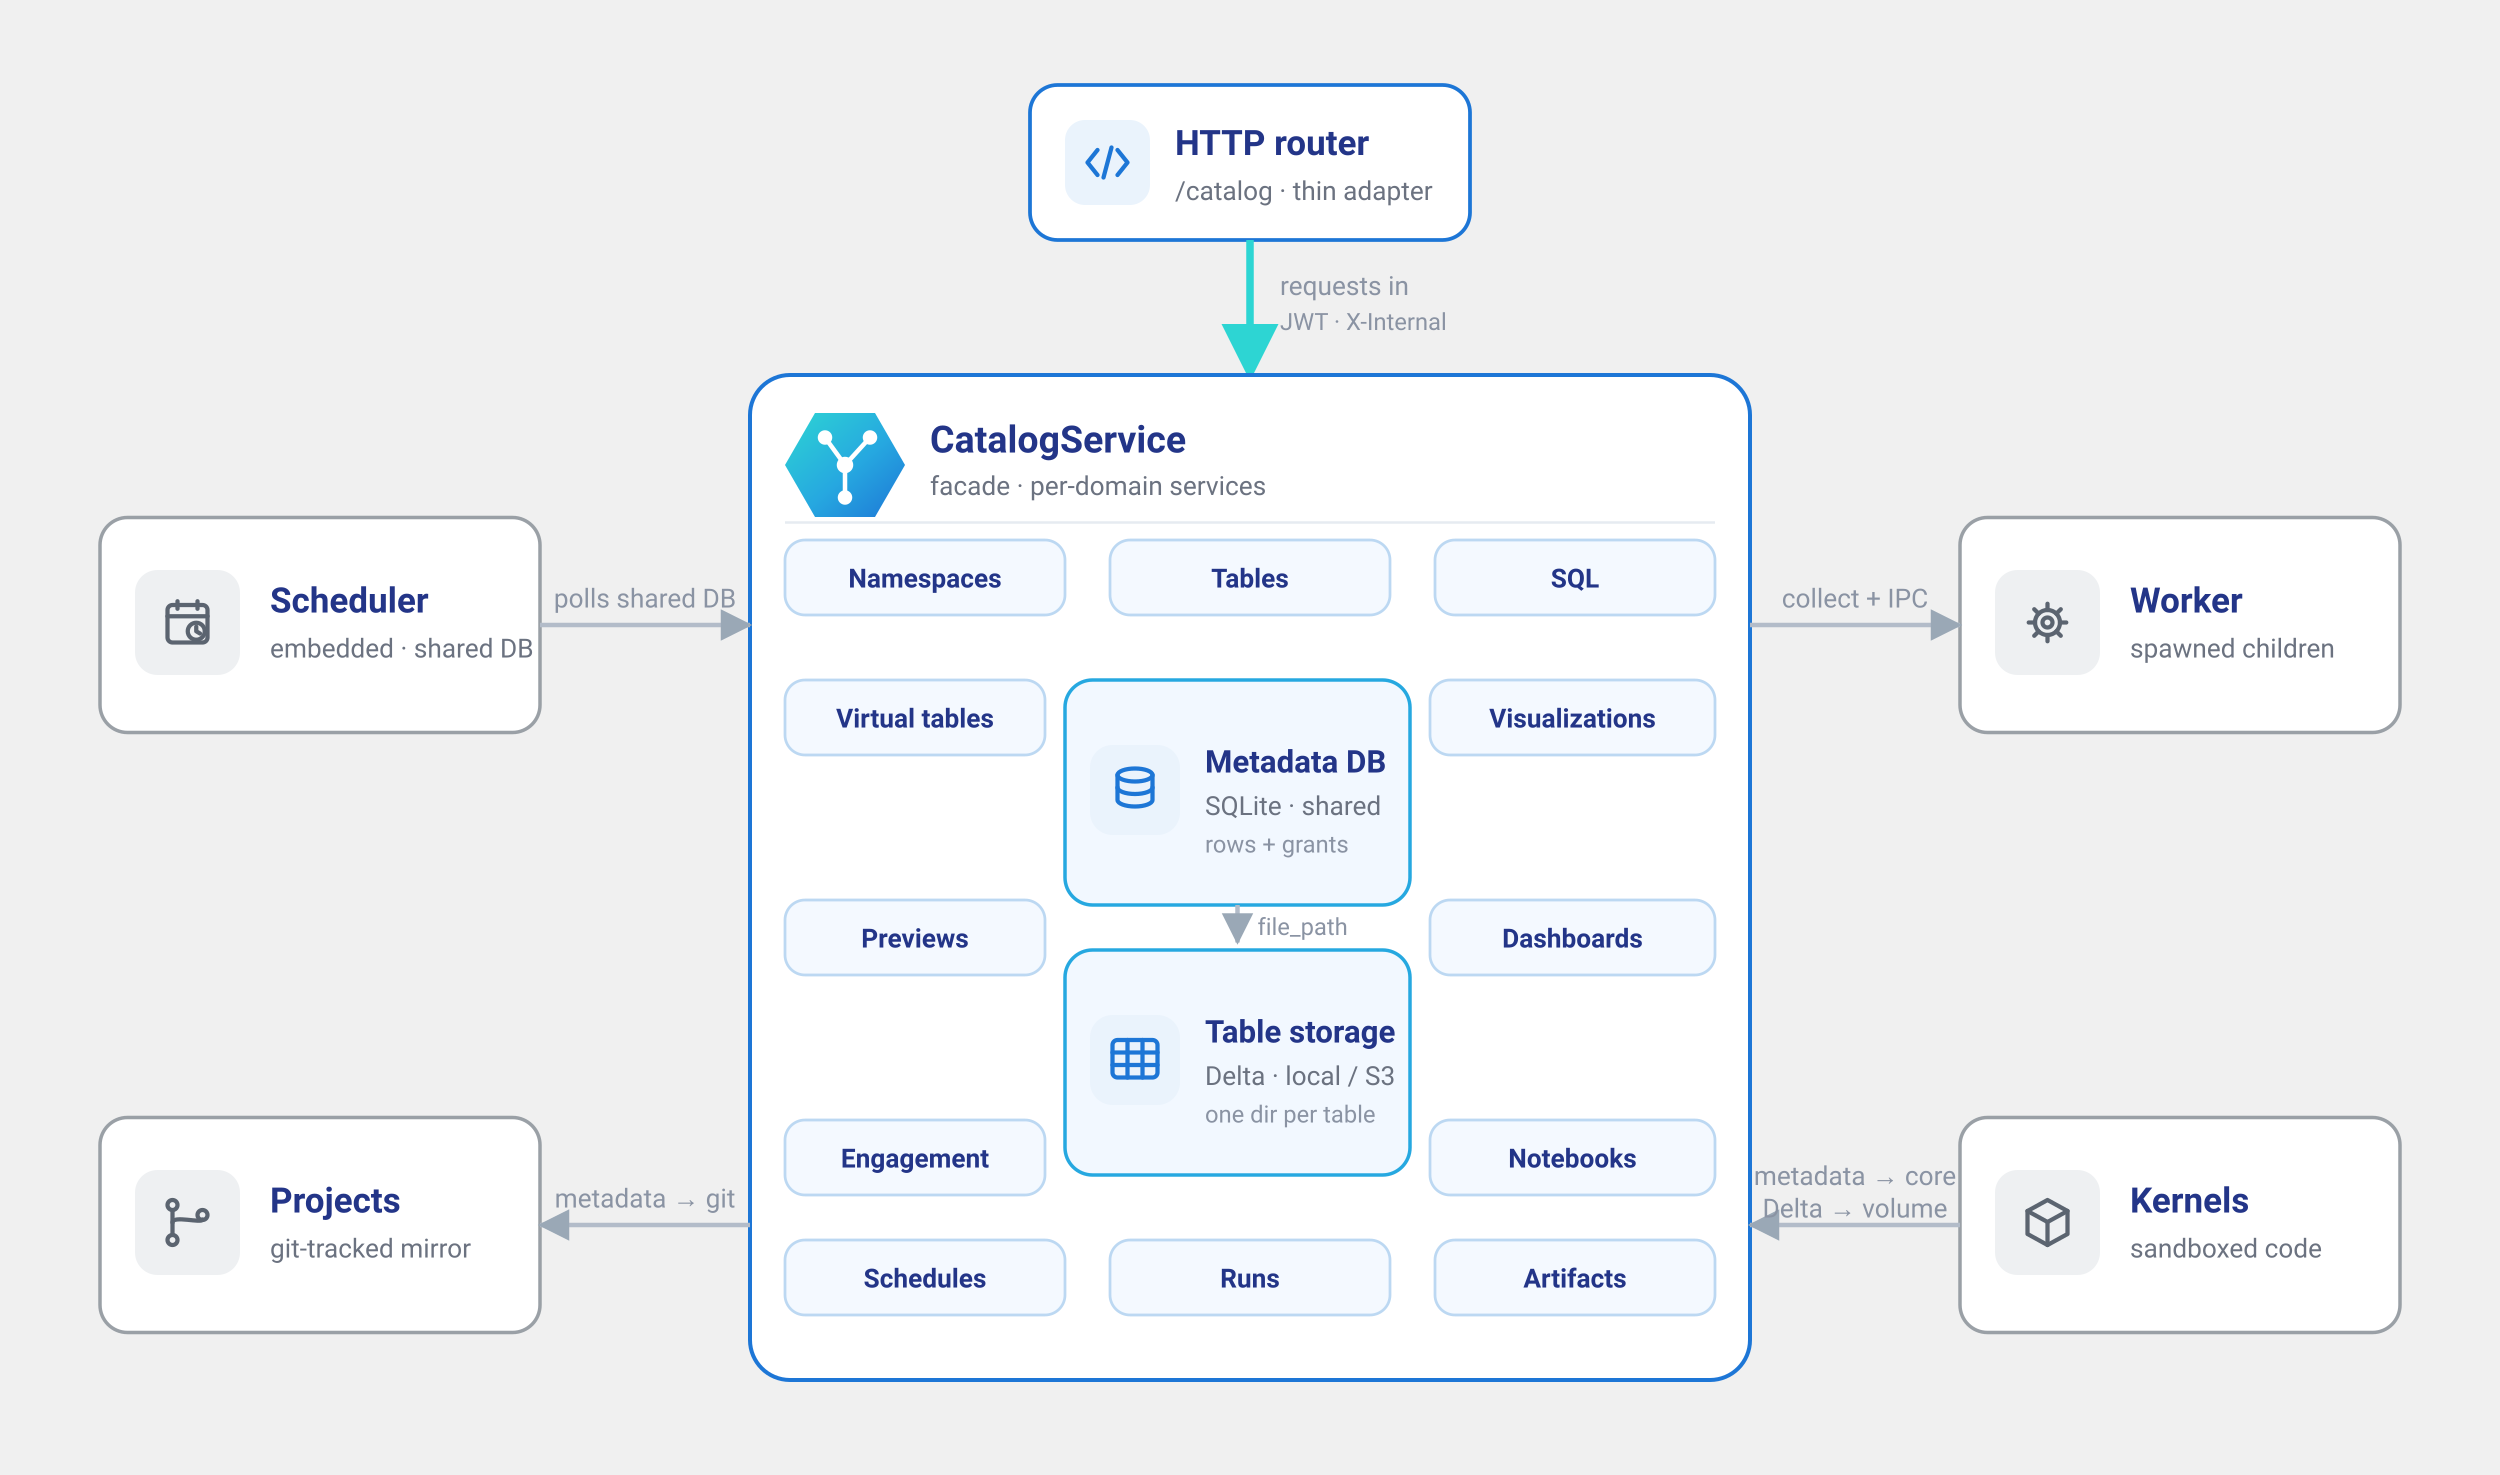
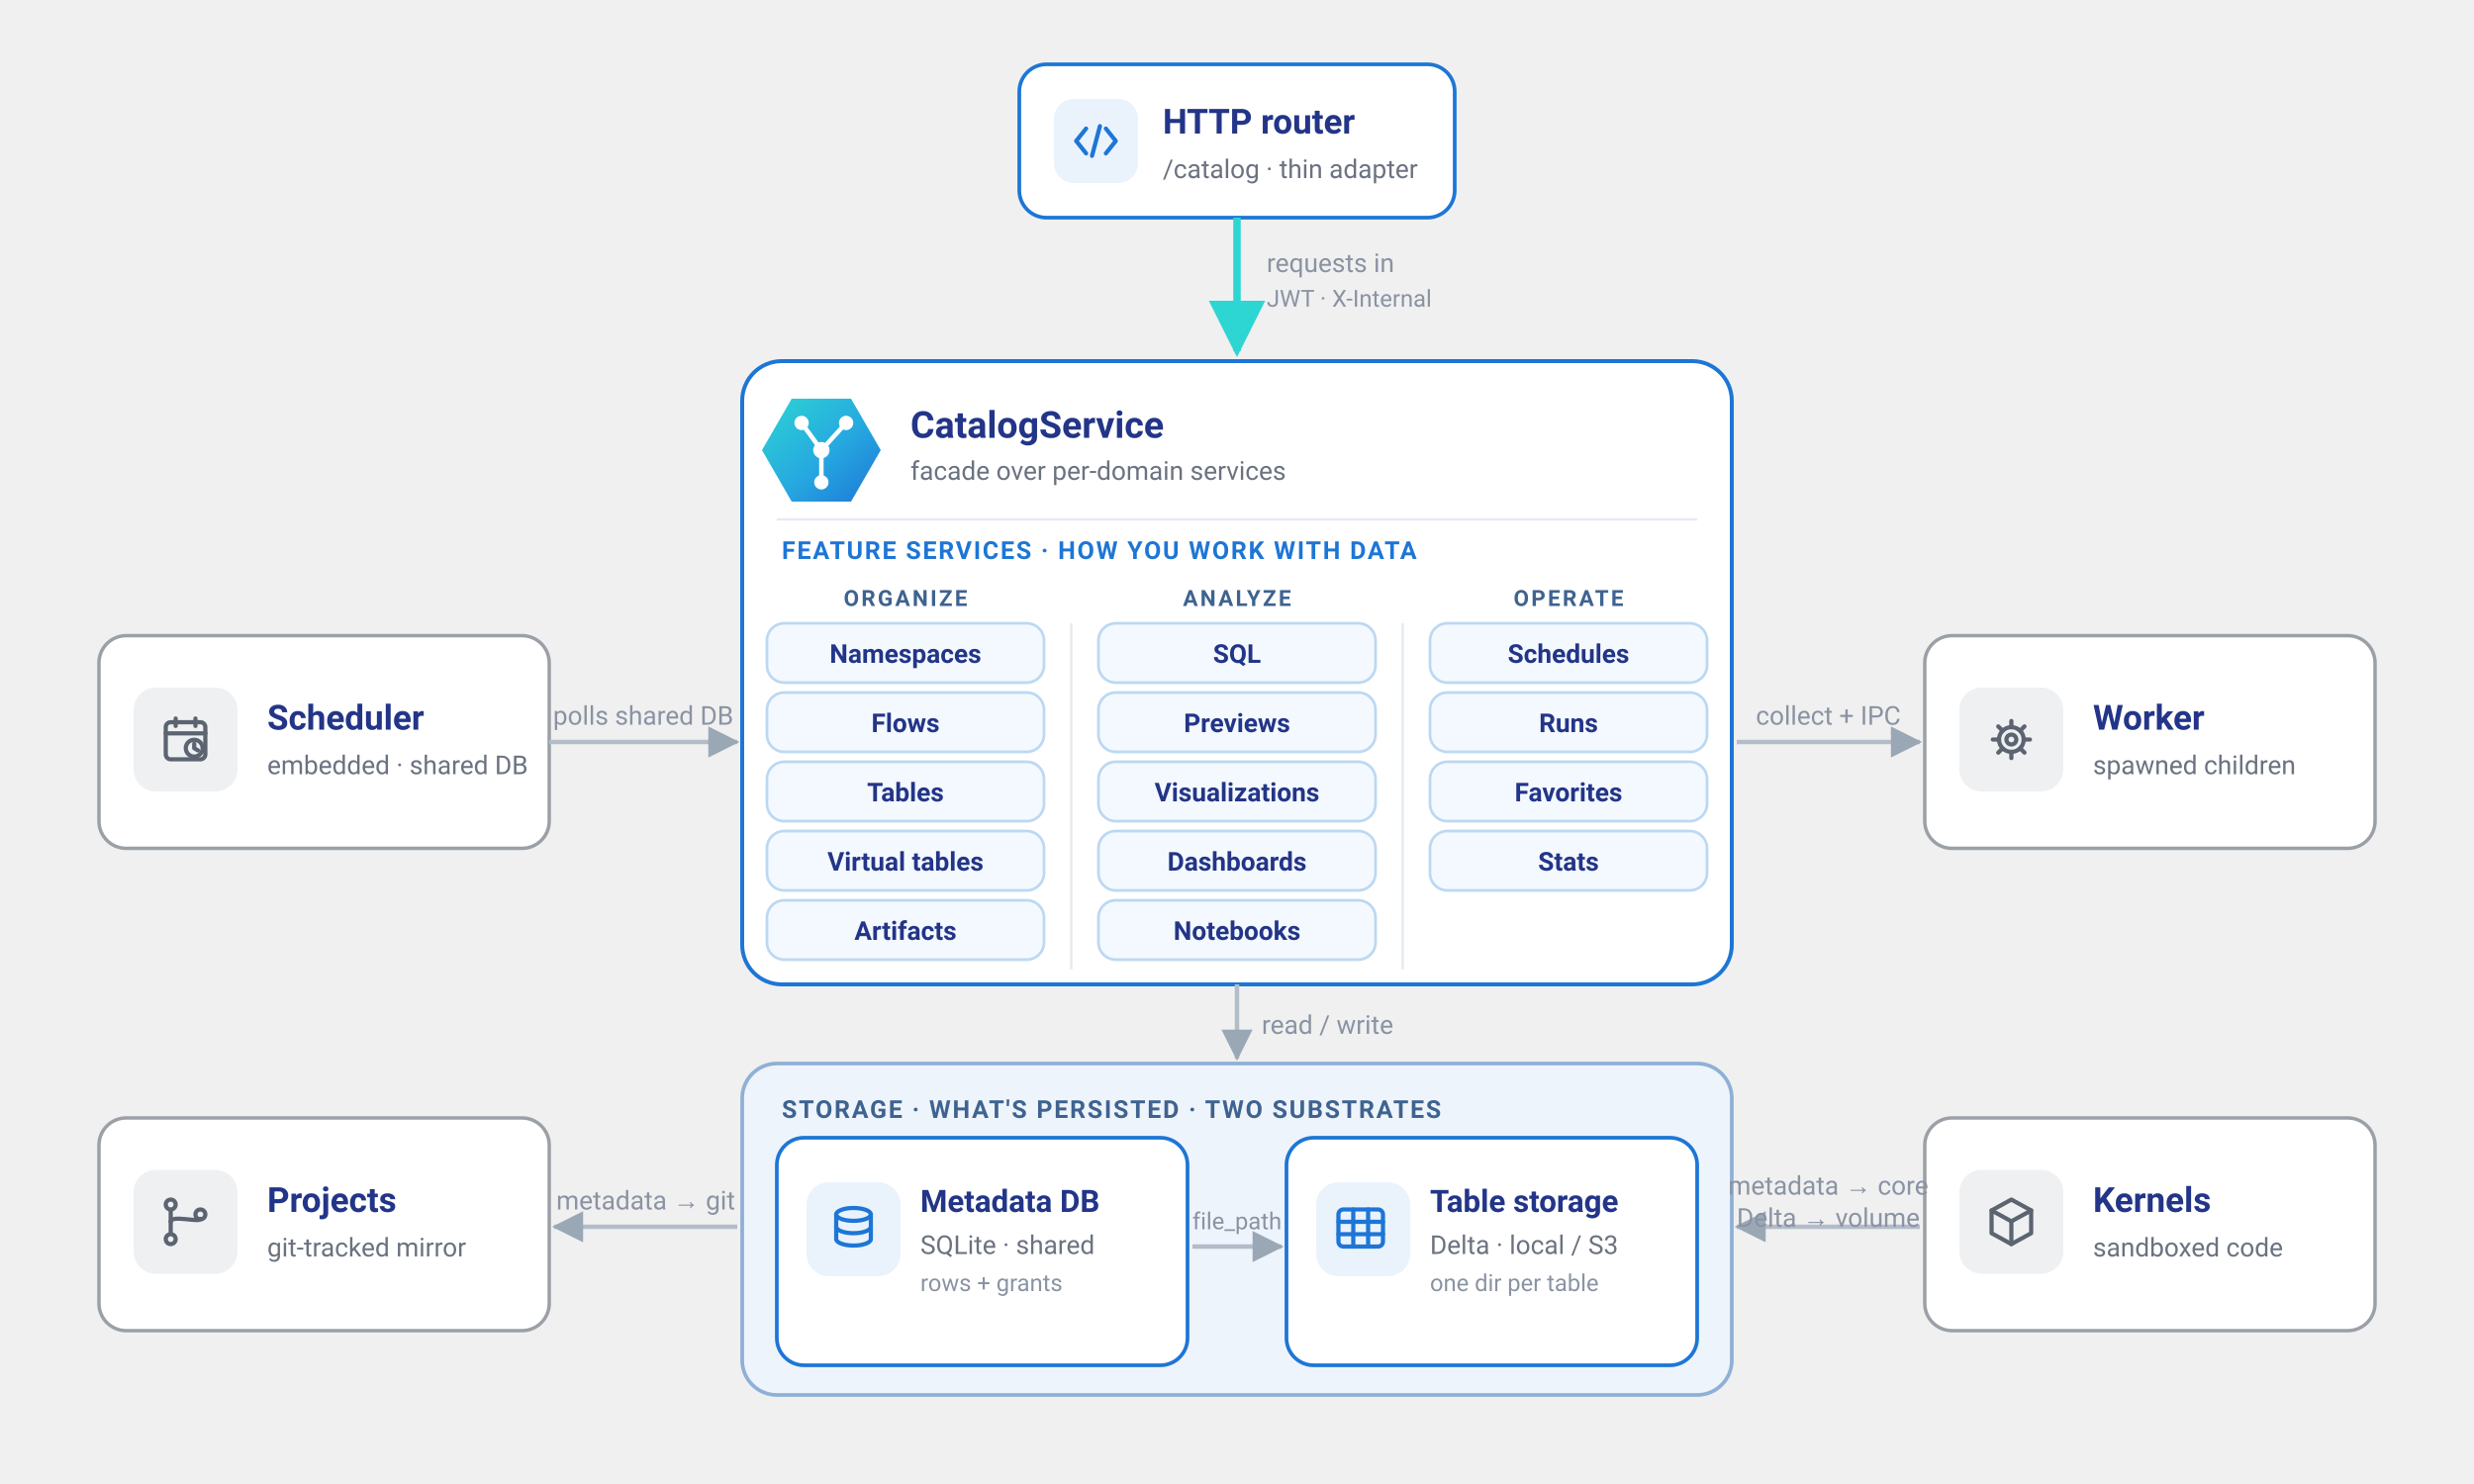
- <svg xmlns="http://www.w3.org/2000/svg" viewBox="0 0 1000 590" role="img" aria-label="Catalog architecture: a thin HTTP router feeds the CatalogService facade, whose ring of per-domain feature services wraps the two substrates — a SQLite metadata DB and Delta table storage — while the worker, kernels, embedded scheduler, and projects sit around the outside on labeled edges.">
+ <svg xmlns="http://www.w3.org/2000/svg" viewBox="0 0 1000 600" role="img" aria-label="Catalog architecture in two layers. A thin HTTP router feeds the CatalogService facade. Its per-domain feature services — namespaces, tables, virtual tables, SQL, previews, visualizations, dashboards, notebooks, schedules, runs, artifacts and engagement — are how you create and query data. Beneath them a distinct storage layer holds the two substrates that persist it: a SQLite metadata DB (rows and grants) and Delta table storage (local or S3, one directory per table), linked by file_path. The scheduler and worker attach to the services; projects and kernels attach to storage.">
  <defs>
    <linearGradient id="brand" x1="0" y1="0" x2="1" y2="1">
      <stop offset="0" stop-color="#2DD5D3" />
      <stop offset="0.55" stop-color="#26A8E0" />
      <stop offset="1" stop-color="#1D76D6" />
    </linearGradient>
    <marker id="ah" markerWidth="10" markerHeight="10" refX="7.5" refY="4.5" orient="auto">
      <path d="M1,1 L8,4.5 L1,8 Z" fill="#9aa8b6" />
    </marker>
    <marker id="ahc" markerWidth="11" markerHeight="11" refX="7.8" refY="5" orient="auto">
      <path d="M1,1.2 L8.6,5 L1,8.8 Z" fill="#2DD5D3" />
    </marker>
  </defs>
  <style>
    .panel { fill:#ffffff; stroke:#1D76D6; stroke-width:1.6; }
    .box   { fill:#ffffff; stroke:#9aa0a6; stroke-width:1.4; }
    .rbox  { fill:#ffffff; stroke:#1D76D6; stroke-width:1.5; }
-     .sub   { fill:#f2f8ff; stroke:#26A8E0; stroke-width:1.4; }
    .svc   { fill:#f4f9ff; stroke:#bcd8f2; stroke-width:1.1; }
+     .store { fill:#eef4fb; stroke:#8fb0d6; stroke-width:1.5; }
+     .sub   { fill:#ffffff; stroke:#1D76D6; stroke-width:1.5; }
    .chip  { fill:#eef0f2; }
    .chipb { fill:#eaf3fc; }
    .ic    { fill:none; stroke:#1D76D6; stroke-width:1.7; stroke-linecap:round; stroke-linejoin:round; }
    .icg   { fill:none; stroke:#5b6470; stroke-width:1.7; stroke-linecap:round; stroke-linejoin:round; }
    .icw   { fill:none; stroke:#ffffff; stroke-width:1.8; stroke-linecap:round; stroke-linejoin:round; }
    .th    { font-family:Roboto,Arial,sans-serif; font-weight:600; font-size:15px; fill:#233588; }
    .t     { font-family:Roboto,Arial,sans-serif; font-weight:600; font-size:14px; fill:#233588; }
    .ts    { font-family:Roboto,Arial,sans-serif; font-weight:600; font-size:12.5px; fill:#233588; }
    .s     { font-family:Roboto,Arial,sans-serif; font-size:10.5px; fill:#6b7280; }
    .ss    { font-family:Roboto,Arial,sans-serif; font-size:9.5px; fill:#8a93a3; }
    .svct  { font-family:Roboto,Arial,sans-serif; font-weight:600; font-size:10.5px; fill:#233588; }
+     .sect  { font-family:Roboto,Arial,sans-serif; font-weight:700; font-size:10px; letter-spacing:0.7px; fill:#1D76D6; }
+     .grp   { font-family:Roboto,Arial,sans-serif; font-weight:700; font-size:9px; letter-spacing:0.9px; fill:#3f6390; }
+     .sectg { font-family:Roboto,Arial,sans-serif; font-weight:700; font-size:10px; letter-spacing:0.7px; fill:#3f6390; }
+     .sub2  { font-family:Roboto,Arial,sans-serif; font-size:9.5px; fill:#6b7280; }
    .albl  { font-family:Roboto,Arial,sans-serif; font-size:10.5px; fill:#8a93a3; }
    .arw   { fill:none; stroke:#b3bcc9; stroke-width:1.8; }
    .arwc  { fill:none; stroke:#2DD5D3; stroke-width:3; }
    .dv    { stroke:#e6ebf1; stroke-width:1; }
  </style>
  <g>
-     <rect class="rbox" x="412" y="34" width="176" height="62" rx="11" />
-     <rect class="chipb" x="426" y="48" width="34" height="34" rx="8" />
-     <g class="ic" transform="translate(431,53)">
+     <rect class="rbox" x="412" y="26" width="176" height="62" rx="11" />
+     <rect class="chipb" x="426" y="40" width="34" height="34" rx="8" />
+     <g class="ic" transform="translate(431,45)">
      <path d="M8,7 L4,12 L8,17" />
      <path d="M16,7 L20,12 L16,17" />
      <line x1="13.6" y1="6" x2="10.4" y2="18" />
    </g>
-     <text class="t" x="470" y="62">HTTP router</text>
-     <text class="s" x="470" y="80">/catalog · thin adapter</text>
+     <text class="t" x="470" y="54">HTTP router</text>
+     <text class="s" x="470" y="72">/catalog · thin adapter</text>
  </g>
-   <path class="arwc" d="M500,96 L500,150" marker-end="url(#ahc)" />
-   <text class="albl" x="512" y="118">requests in</text>
-   <text class="ss" x="512" y="132">JWT · X-Internal</text>
-   <rect class="panel" x="300" y="150" width="400" height="402" rx="16" />
-   <path fill="url(#brand)" d="M362,186 L350,165.2 L326,165.2 L314,186 L326,206.8 L350,206.8 Z" />
-   <g class="icw" transform="translate(338,186)">
+   <path class="arwc" d="M500,88 L500,142" marker-end="url(#ahc)" />
+   <text class="albl" x="512" y="110">requests in</text>
+   <text class="ss" x="512" y="124">JWT · X-Internal</text>
+   <rect class="panel" x="300" y="146" width="400" height="252" rx="16" />
+   <path fill="url(#brand)" d="M356,182 L344,161.2 L320,161.2 L308,182 L320,202.8 L344,202.8 Z" />
+   <g class="icw" transform="translate(332,182)">
    <line x1="0" y1="0" x2="-8" y2="-11" />
    <line x1="0" y1="0" x2="10" y2="-11" />
    <line x1="0" y1="0" x2="0" y2="13" />
    <circle cx="0" cy="0" r="2.4" fill="#ffffff" />
    <circle cx="-8" cy="-11" r="2" fill="#ffffff" />
    <circle cx="10" cy="-11" r="2" fill="#ffffff" />
    <circle cx="0" cy="13" r="2" fill="#ffffff" />
  </g>
-   <text class="th" x="372" y="181">CatalogService</text>
-   <text class="s" x="372" y="198">facade · per-domain services</text>
-   <line class="dv" x1="314" y1="209" x2="686" y2="209" />
+   <text class="th" x="368" y="177">CatalogService</text>
+   <text class="s" x="368" y="194">facade over per-domain services</text>
+   <line class="dv" x1="314" y1="210" x2="686" y2="210" />
+   <text class="sect" x="316" y="226">FEATURE SERVICES · HOW YOU WORK WITH DATA</text>
+   <text class="grp" x="366" y="245" text-anchor="middle">ORGANIZE</text>
+   <text class="grp" x="500" y="245" text-anchor="middle">ANALYZE</text>
+   <text class="grp" x="634" y="245" text-anchor="middle">OPERATE</text>
+   <line class="dv" x1="433" y1="252" x2="433" y2="392" />
+   <line class="dv" x1="567" y1="252" x2="567" y2="392" />
  <g>
-     <rect class="svc" x="314" y="216" width="112" height="30" rx="8" />
-     <text class="svct" x="370" y="235" text-anchor="middle">Namespaces</text>
-     <rect class="svc" x="444" y="216" width="112" height="30" rx="8" />
-     <text class="svct" x="500" y="235" text-anchor="middle">Tables</text>
-     <rect class="svc" x="574" y="216" width="112" height="30" rx="8" />
-     <text class="svct" x="630" y="235" text-anchor="middle">SQL</text>
+     <rect class="svc" x="310" y="252" width="112" height="24" rx="7" />
+     <text class="svct" x="366" y="268" text-anchor="middle">Namespaces</text>
+     <rect class="svc" x="310" y="280" width="112" height="24" rx="7" />
+     <text class="svct" x="366" y="296" text-anchor="middle">Flows</text>
+     <rect class="svc" x="310" y="308" width="112" height="24" rx="7" />
+     <text class="svct" x="366" y="324" text-anchor="middle">Tables</text>
+     <rect class="svc" x="310" y="336" width="112" height="24" rx="7" />
+     <text class="svct" x="366" y="352" text-anchor="middle">Virtual tables</text>
+     <rect class="svc" x="310" y="364" width="112" height="24" rx="7" />
+     <text class="svct" x="366" y="380" text-anchor="middle">Artifacts</text>
+     <rect class="svc" x="444" y="252" width="112" height="24" rx="7" />
+     <text class="svct" x="500" y="268" text-anchor="middle">SQL</text>
+     <rect class="svc" x="444" y="280" width="112" height="24" rx="7" />
+     <text class="svct" x="500" y="296" text-anchor="middle">Previews</text>
+     <rect class="svc" x="444" y="308" width="112" height="24" rx="7" />
+     <text class="svct" x="500" y="324" text-anchor="middle">Visualizations</text>
+     <rect class="svc" x="444" y="336" width="112" height="24" rx="7" />
+     <text class="svct" x="500" y="352" text-anchor="middle">Dashboards</text>
+     <rect class="svc" x="444" y="364" width="112" height="24" rx="7" />
+     <text class="svct" x="500" y="380" text-anchor="middle">Notebooks</text>
+     <rect class="svc" x="578" y="252" width="112" height="24" rx="7" />
+     <text class="svct" x="634" y="268" text-anchor="middle">Schedules</text>
+     <rect class="svc" x="578" y="280" width="112" height="24" rx="7" />
+     <text class="svct" x="634" y="296" text-anchor="middle">Runs</text>
+     <rect class="svc" x="578" y="308" width="112" height="24" rx="7" />
+     <text class="svct" x="634" y="324" text-anchor="middle">Favorites</text>
+     <rect class="svc" x="578" y="336" width="112" height="24" rx="7" />
+     <text class="svct" x="634" y="352" text-anchor="middle">Stats</text>
  </g>
+   <path class="arw" d="M500,398 L500,428" marker-end="url(#ah)" stroke-width="1.6" />
+   <text class="albl" x="510" y="418">read / write</text>
+   <rect class="store" x="300" y="430" width="400" height="134" rx="14" />
+   <text class="sectg" x="316" y="452">STORAGE · WHAT'S PERSISTED · TWO SUBSTRATES</text>
+   <rect class="sub" x="314" y="460" width="166" height="92" rx="11" />
+   <rect class="chipb" x="326" y="478" width="38" height="38" rx="9" />
+   <g class="ic" transform="translate(333,485)">
+     <ellipse cx="12" cy="6" rx="7" ry="2.6" />
+     <path d="M5,6 V16 C5,17.4 8.1,18.6 12,18.6 C15.9,18.6 19,17.4 19,16 V6" />
+     <path d="M5,11 C5,12.4 8.1,13.6 12,13.6 C15.9,13.6 19,12.4 19,11" />
+   </g>
+   <text class="ts" x="372" y="490">Metadata DB</text>
+   <text class="s" x="372" y="507">SQLite · shared</text>
+   <text class="ss" x="372" y="522">rows + grants</text>
+   <rect class="sub" x="520" y="460" width="166" height="92" rx="11" />
+   <rect class="chipb" x="532" y="478" width="38" height="38" rx="9" />
+   <g class="ic" transform="translate(538,485)">
+     <rect x="3" y="4" width="18" height="15" rx="2" />
+     <line x1="3" y1="9" x2="21" y2="9" />
+     <line x1="3" y1="14" x2="21" y2="14" />
+     <line x1="9" y1="4" x2="9" y2="19" />
+     <line x1="15" y1="4" x2="15" y2="19" />
+   </g>
+   <text class="ts" x="578" y="490">Table storage</text>
+   <text class="s" x="578" y="507">Delta · local / S3</text>
+   <text class="ss" x="578" y="522">one dir per table</text>
+   <path class="arw" d="M482,504 L518,504" marker-end="url(#ah)" stroke-width="1.5" />
+   <text class="ss" x="500" y="497" text-anchor="middle">file_path</text>
  <g>
-     <rect class="svc" x="314" y="272" width="104" height="30" rx="8" />
-     <text class="svct" x="366" y="291" text-anchor="middle">Virtual tables</text>
-     <rect class="svc" x="314" y="360" width="104" height="30" rx="8" />
-     <text class="svct" x="366" y="379" text-anchor="middle">Previews</text>
-     <rect class="svc" x="314" y="448" width="104" height="30" rx="8" />
-     <text class="svct" x="366" y="467" text-anchor="middle">Engagement</text>
-   </g>
-   <g>
-     <rect class="svc" x="572" y="272" width="114" height="30" rx="8" />
-     <text class="svct" x="629" y="291" text-anchor="middle">Visualizations</text>
-     <rect class="svc" x="572" y="360" width="114" height="30" rx="8" />
-     <text class="svct" x="629" y="379" text-anchor="middle">Dashboards</text>
-     <rect class="svc" x="572" y="448" width="114" height="30" rx="8" />
-     <text class="svct" x="629" y="467" text-anchor="middle">Notebooks</text>
-   </g>
-   <g>
-     <rect class="svc" x="314" y="496" width="112" height="30" rx="8" />
-     <text class="svct" x="370" y="515" text-anchor="middle">Schedules</text>
-     <rect class="svc" x="444" y="496" width="112" height="30" rx="8" />
-     <text class="svct" x="500" y="515" text-anchor="middle">Runs</text>
-     <rect class="svc" x="574" y="496" width="112" height="30" rx="8" />
-     <text class="svct" x="630" y="515" text-anchor="middle">Artifacts</text>
-   </g>
-   <g>
-     <rect class="sub" x="426" y="272" width="138" height="90" rx="11" />
-     <rect class="chipb" x="436" y="298" width="36" height="36" rx="9" />
-     <g class="ic" transform="translate(442,304)">
-       <ellipse cx="12" cy="6" rx="7" ry="2.6" />
-       <path d="M5,6 V16 C5,17.4 8.1,18.6 12,18.6 C15.9,18.6 19,17.4 19,16 V6" />
-       <path d="M5,11 C5,12.4 8.1,13.6 12,13.6 C15.9,13.6 19,12.4 19,11" />
-     </g>
-     <text class="ts" x="482" y="309">Metadata DB</text>
-     <text class="s" x="482" y="326">SQLite · shared</text>
-     <text class="ss" x="482" y="341">rows + grants</text>
-   </g>
-   <path class="arw" d="M495,362 L495,377" marker-end="url(#ah)" stroke-width="1.4" />
-   <text class="ss" x="503" y="374">file_path</text>
-   <g>
-     <rect class="sub" x="426" y="380" width="138" height="90" rx="11" />
-     <rect class="chipb" x="436" y="406" width="36" height="36" rx="9" />
-     <g class="ic" transform="translate(442,412)">
-       <rect x="3" y="4" width="18" height="15" rx="2" />
-       <line x1="3" y1="9" x2="21" y2="9" />
-       <line x1="3" y1="14" x2="21" y2="14" />
-       <line x1="9" y1="4" x2="9" y2="19" />
-       <line x1="15" y1="4" x2="15" y2="19" />
-     </g>
-     <text class="ts" x="482" y="417">Table storage</text>
-     <text class="s" x="482" y="434">Delta · local / S3</text>
-     <text class="ss" x="482" y="449">one dir per table</text>
-   </g>
-   <g>
-     <rect class="box" x="40" y="207" width="176" height="86" rx="11" />
-     <rect class="chip" x="54" y="228" width="42" height="42" rx="9" />
-     <g class="icg" transform="translate(63,237)">
+     <rect class="box" x="40" y="257" width="182" height="86" rx="11" />
+     <rect class="chip" x="54" y="278" width="42" height="42" rx="9" />
+     <g class="icg" transform="translate(63,287)">
      <rect x="4" y="5" width="16" height="15" rx="2" />
      <line x1="4" y1="9.5" x2="20" y2="9.5" />
      <line x1="8" y1="3.5" x2="8" y2="6.5" />
      <line x1="16" y1="3.5" x2="16" y2="6.5" />
      <circle cx="15.5" cy="15.5" r="3.4" fill="#eef0f2" />
      <path d="M15.5,13.7 V15.5 L17,16.4" />
    </g>
-     <text class="t" x="108" y="245">Scheduler</text>
-     <text class="s" x="108" y="263">embedded · shared DB</text>
+     <text class="t" x="108" y="295">Scheduler</text>
+     <text class="s" x="108" y="313">embedded · shared DB</text>
  </g>
+   <path class="arw" d="M222,300 L298,300" marker-end="url(#ah)" />
+   <text class="albl" x="260" y="293" text-anchor="middle">polls shared DB</text>
  <g>
-     <rect class="box" x="784" y="207" width="176" height="86" rx="11" />
-     <rect class="chip" x="798" y="228" width="42" height="42" rx="9" />
-     <g class="icg" transform="translate(807,237)">
+     <rect class="box" x="778" y="257" width="182" height="86" rx="11" />
+     <rect class="chip" x="792" y="278" width="42" height="42" rx="9" />
+     <g class="icg" transform="translate(801,287)">
      <circle cx="12" cy="12" r="5" />
      <circle cx="12" cy="12" r="2" />
      <line x1="17" y1="12" x2="19.5" y2="12" />
      <line x1="4.5" y1="12" x2="7" y2="12" />
      <line x1="12" y1="17" x2="12" y2="19.5" />
      <line x1="12" y1="4.5" x2="12" y2="7" />
      <line x1="15.54" y1="15.54" x2="17.3" y2="17.3" />
      <line x1="6.7" y1="6.7" x2="8.46" y2="8.46" />
      <line x1="15.54" y1="8.46" x2="17.3" y2="6.7" />
      <line x1="6.7" y1="17.3" x2="8.46" y2="15.54" />
    </g>
-     <text class="t" x="852" y="245">Worker</text>
-     <text class="s" x="852" y="263">spawned children</text>
+     <text class="t" x="846" y="295">Worker</text>
+     <text class="s" x="846" y="313">spawned children</text>
  </g>
+   <path class="arw" d="M702,300 L776,300" marker-end="url(#ah)" />
+   <text class="albl" x="739" y="293" text-anchor="middle">collect + IPC</text>
  <g>
-     <rect class="box" x="40" y="447" width="176" height="86" rx="11" />
-     <rect class="chip" x="54" y="468" width="42" height="42" rx="9" />
-     <g class="icg" transform="translate(63,477)">
+     <rect class="box" x="40" y="452" width="182" height="86" rx="11" />
+     <rect class="chip" x="54" y="473" width="42" height="42" rx="9" />
+     <g class="icg" transform="translate(63,482)">
      <line x1="6" y1="6.5" x2="6" y2="17.5" />
      <circle cx="6" cy="5" r="2" fill="#eef0f2" />
      <circle cx="6" cy="19" r="2" fill="#eef0f2" />
      <circle cx="18" cy="9" r="2" fill="#eef0f2" />
      <path d="M6,12 C6,9 18,12.5 18,10.8" />
    </g>
-     <text class="t" x="108" y="485">Projects</text>
-     <text class="s" x="108" y="503">git-tracked mirror</text>
+     <text class="t" x="108" y="490">Projects</text>
+     <text class="s" x="108" y="508">git-tracked mirror</text>
  </g>
+   <path class="arw" d="M298,496 L224,496" marker-end="url(#ah)" />
+   <text class="albl" x="261" y="489" text-anchor="middle">metadata → git</text>
  <g>
-     <rect class="box" x="784" y="447" width="176" height="86" rx="11" />
-     <rect class="chip" x="798" y="468" width="42" height="42" rx="9" />
-     <g class="icg" transform="translate(807,477)">
+     <rect class="box" x="778" y="452" width="182" height="86" rx="11" />
+     <rect class="chip" x="792" y="473" width="42" height="42" rx="9" />
+     <g class="icg" transform="translate(801,482)">
      <path d="M12,3 L20,7.4 V16.6 L12,21 L4,16.6 V7.4 Z" />
      <path d="M4,7.4 L12,11.8 L20,7.4" />
      <path d="M12,11.8 V21" />
    </g>
-     <text class="t" x="852" y="485">Kernels</text>
-     <text class="s" x="852" y="503">sandboxed code</text>
+     <text class="t" x="846" y="490">Kernels</text>
+     <text class="s" x="846" y="508">sandboxed code</text>
  </g>
-   <path class="arw" d="M216,250 L300,250" marker-end="url(#ah)" />
-   <path class="arw" d="M700,250 L784,250" marker-end="url(#ah)" />
-   <path class="arw" d="M300,490 L216,490" marker-end="url(#ah)" />
-   <path class="arw" d="M784,490 L700,490" marker-end="url(#ah)" />
-   <text class="albl" x="258" y="243" text-anchor="middle">polls shared DB</text>
-   <text class="albl" x="742" y="243" text-anchor="middle">collect + IPC</text>
-   <text class="albl" x="258" y="483" text-anchor="middle">metadata → git</text>
-   <text class="albl" x="742" y="474" text-anchor="middle">metadata → core</text>
-   <text class="albl" x="742" y="487" text-anchor="middle">Delta → volume</text>
+   <path class="arw" d="M776,496 L702,496" marker-end="url(#ah)" />
+   <text class="albl" x="739" y="483" text-anchor="middle">metadata → core</text>
+   <text class="albl" x="739" y="496" text-anchor="middle">Delta → volume</text>
</svg>
